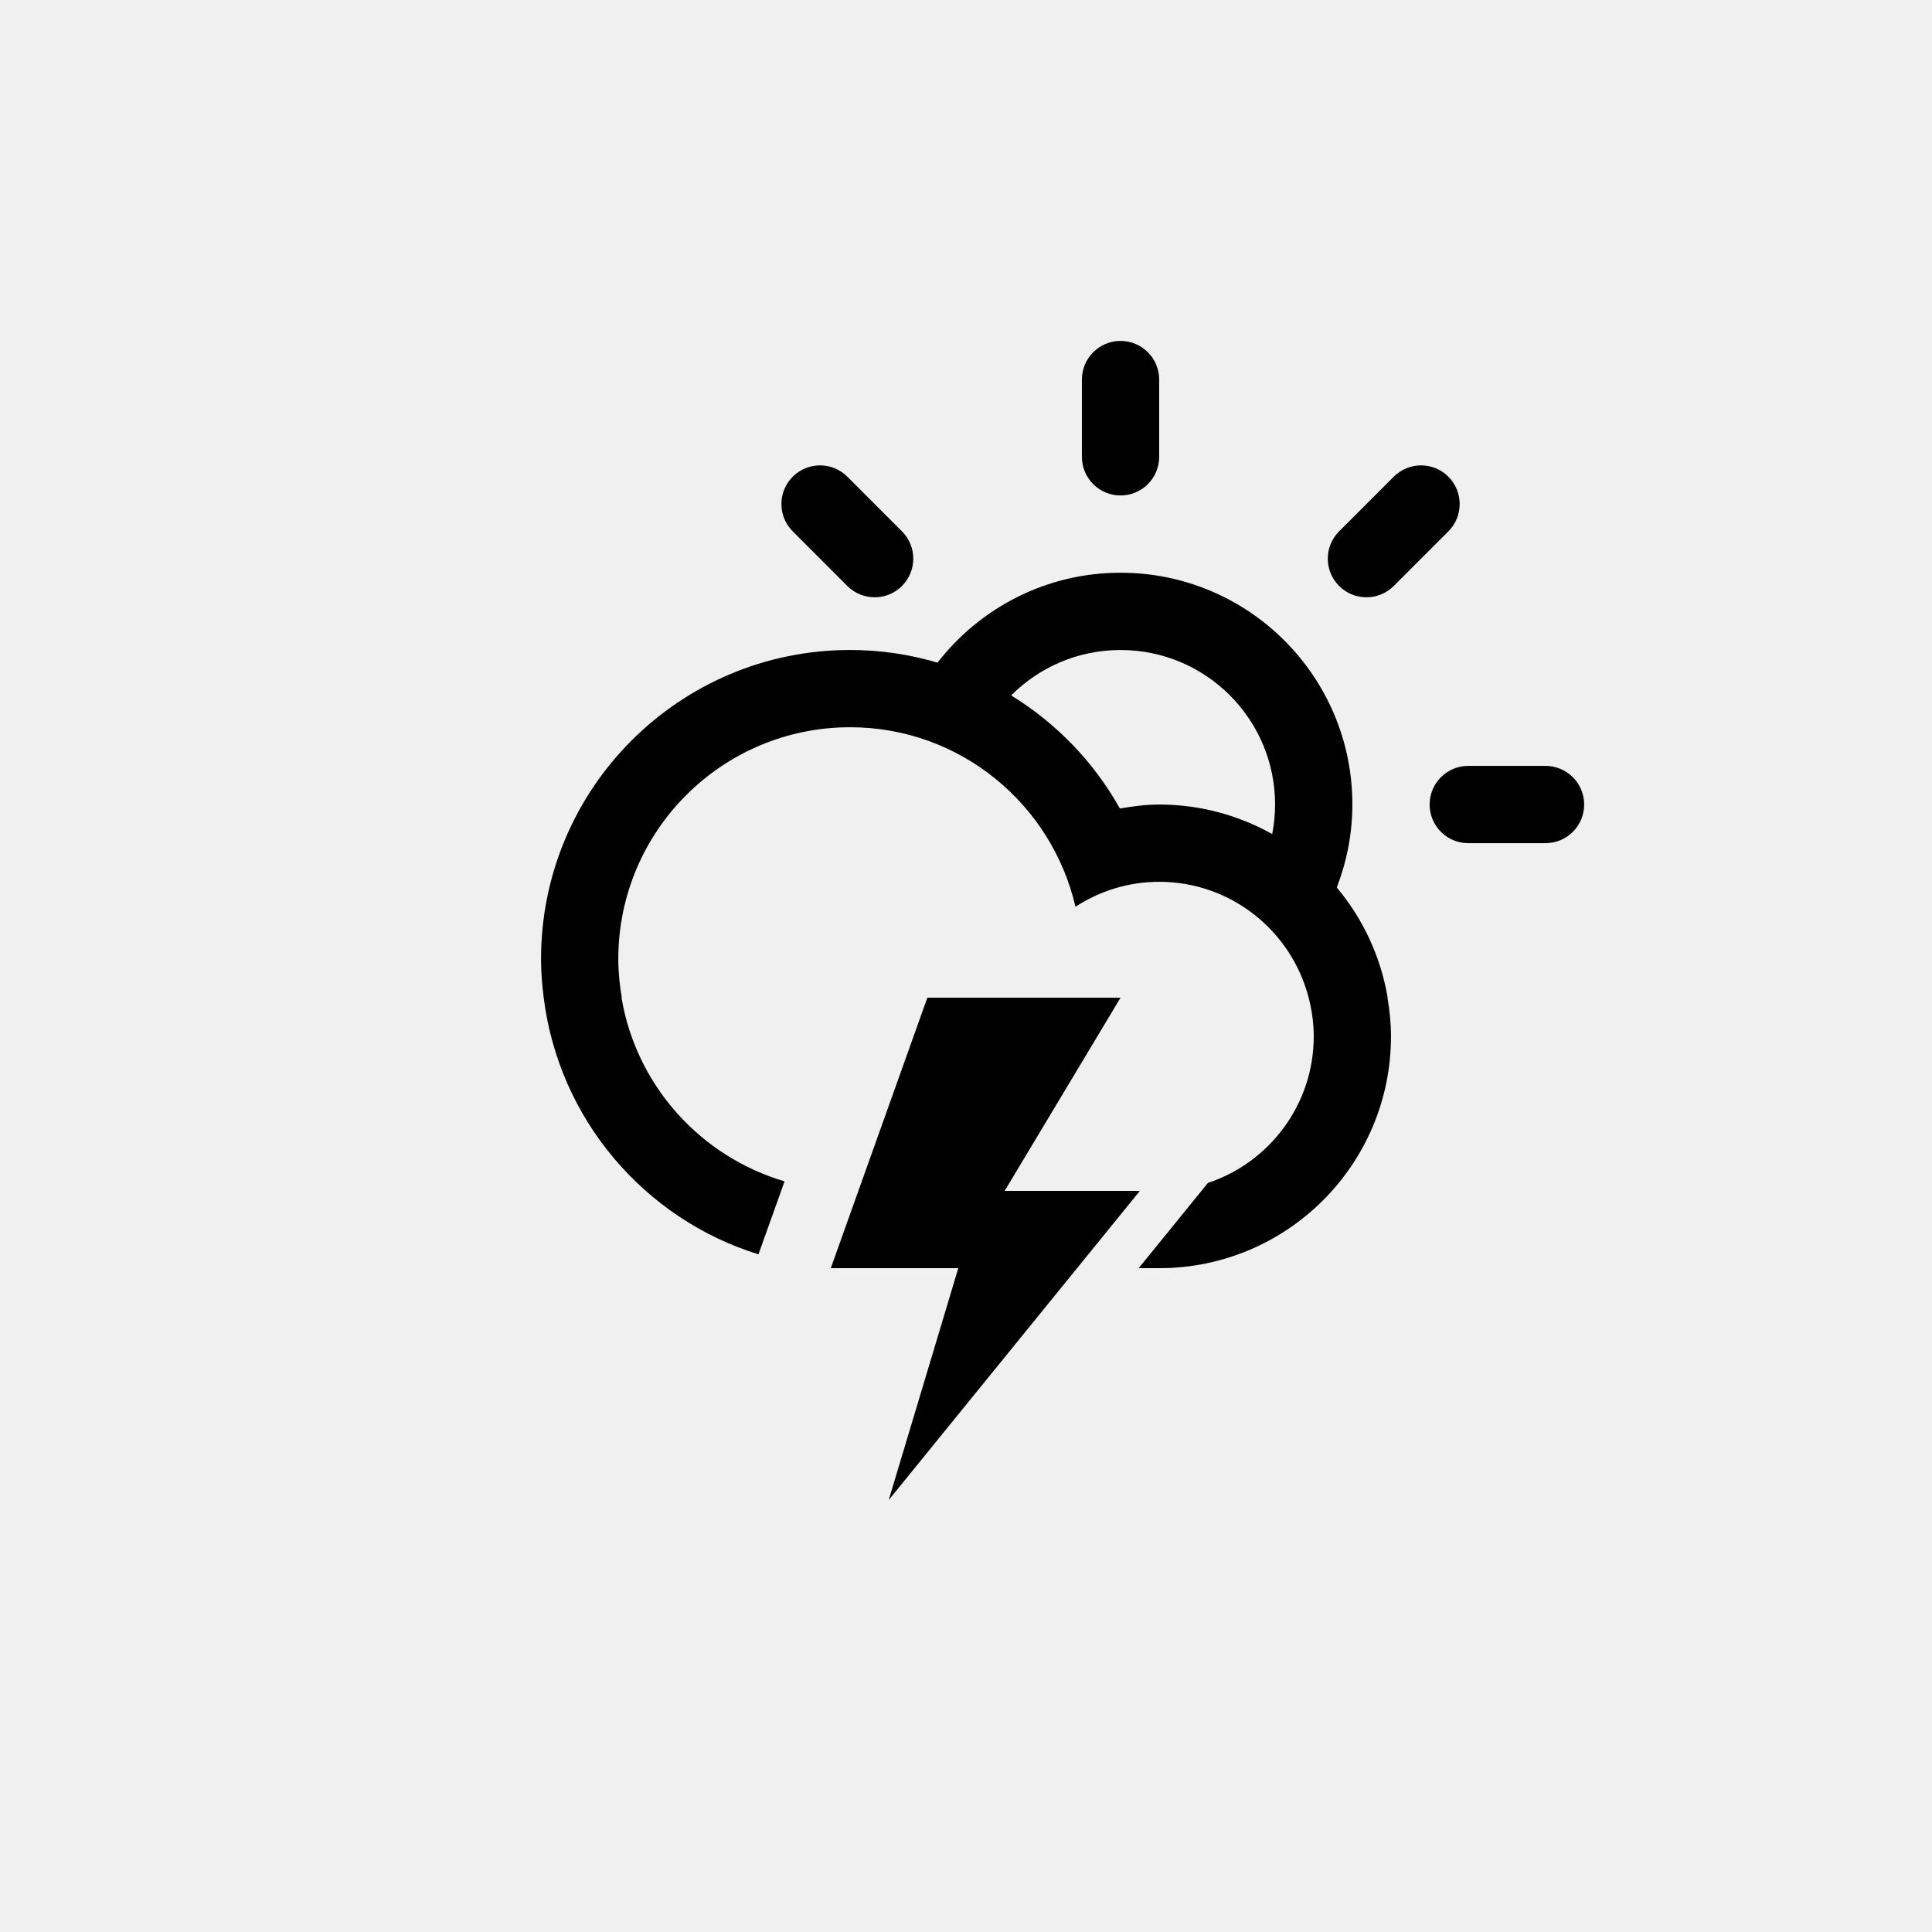
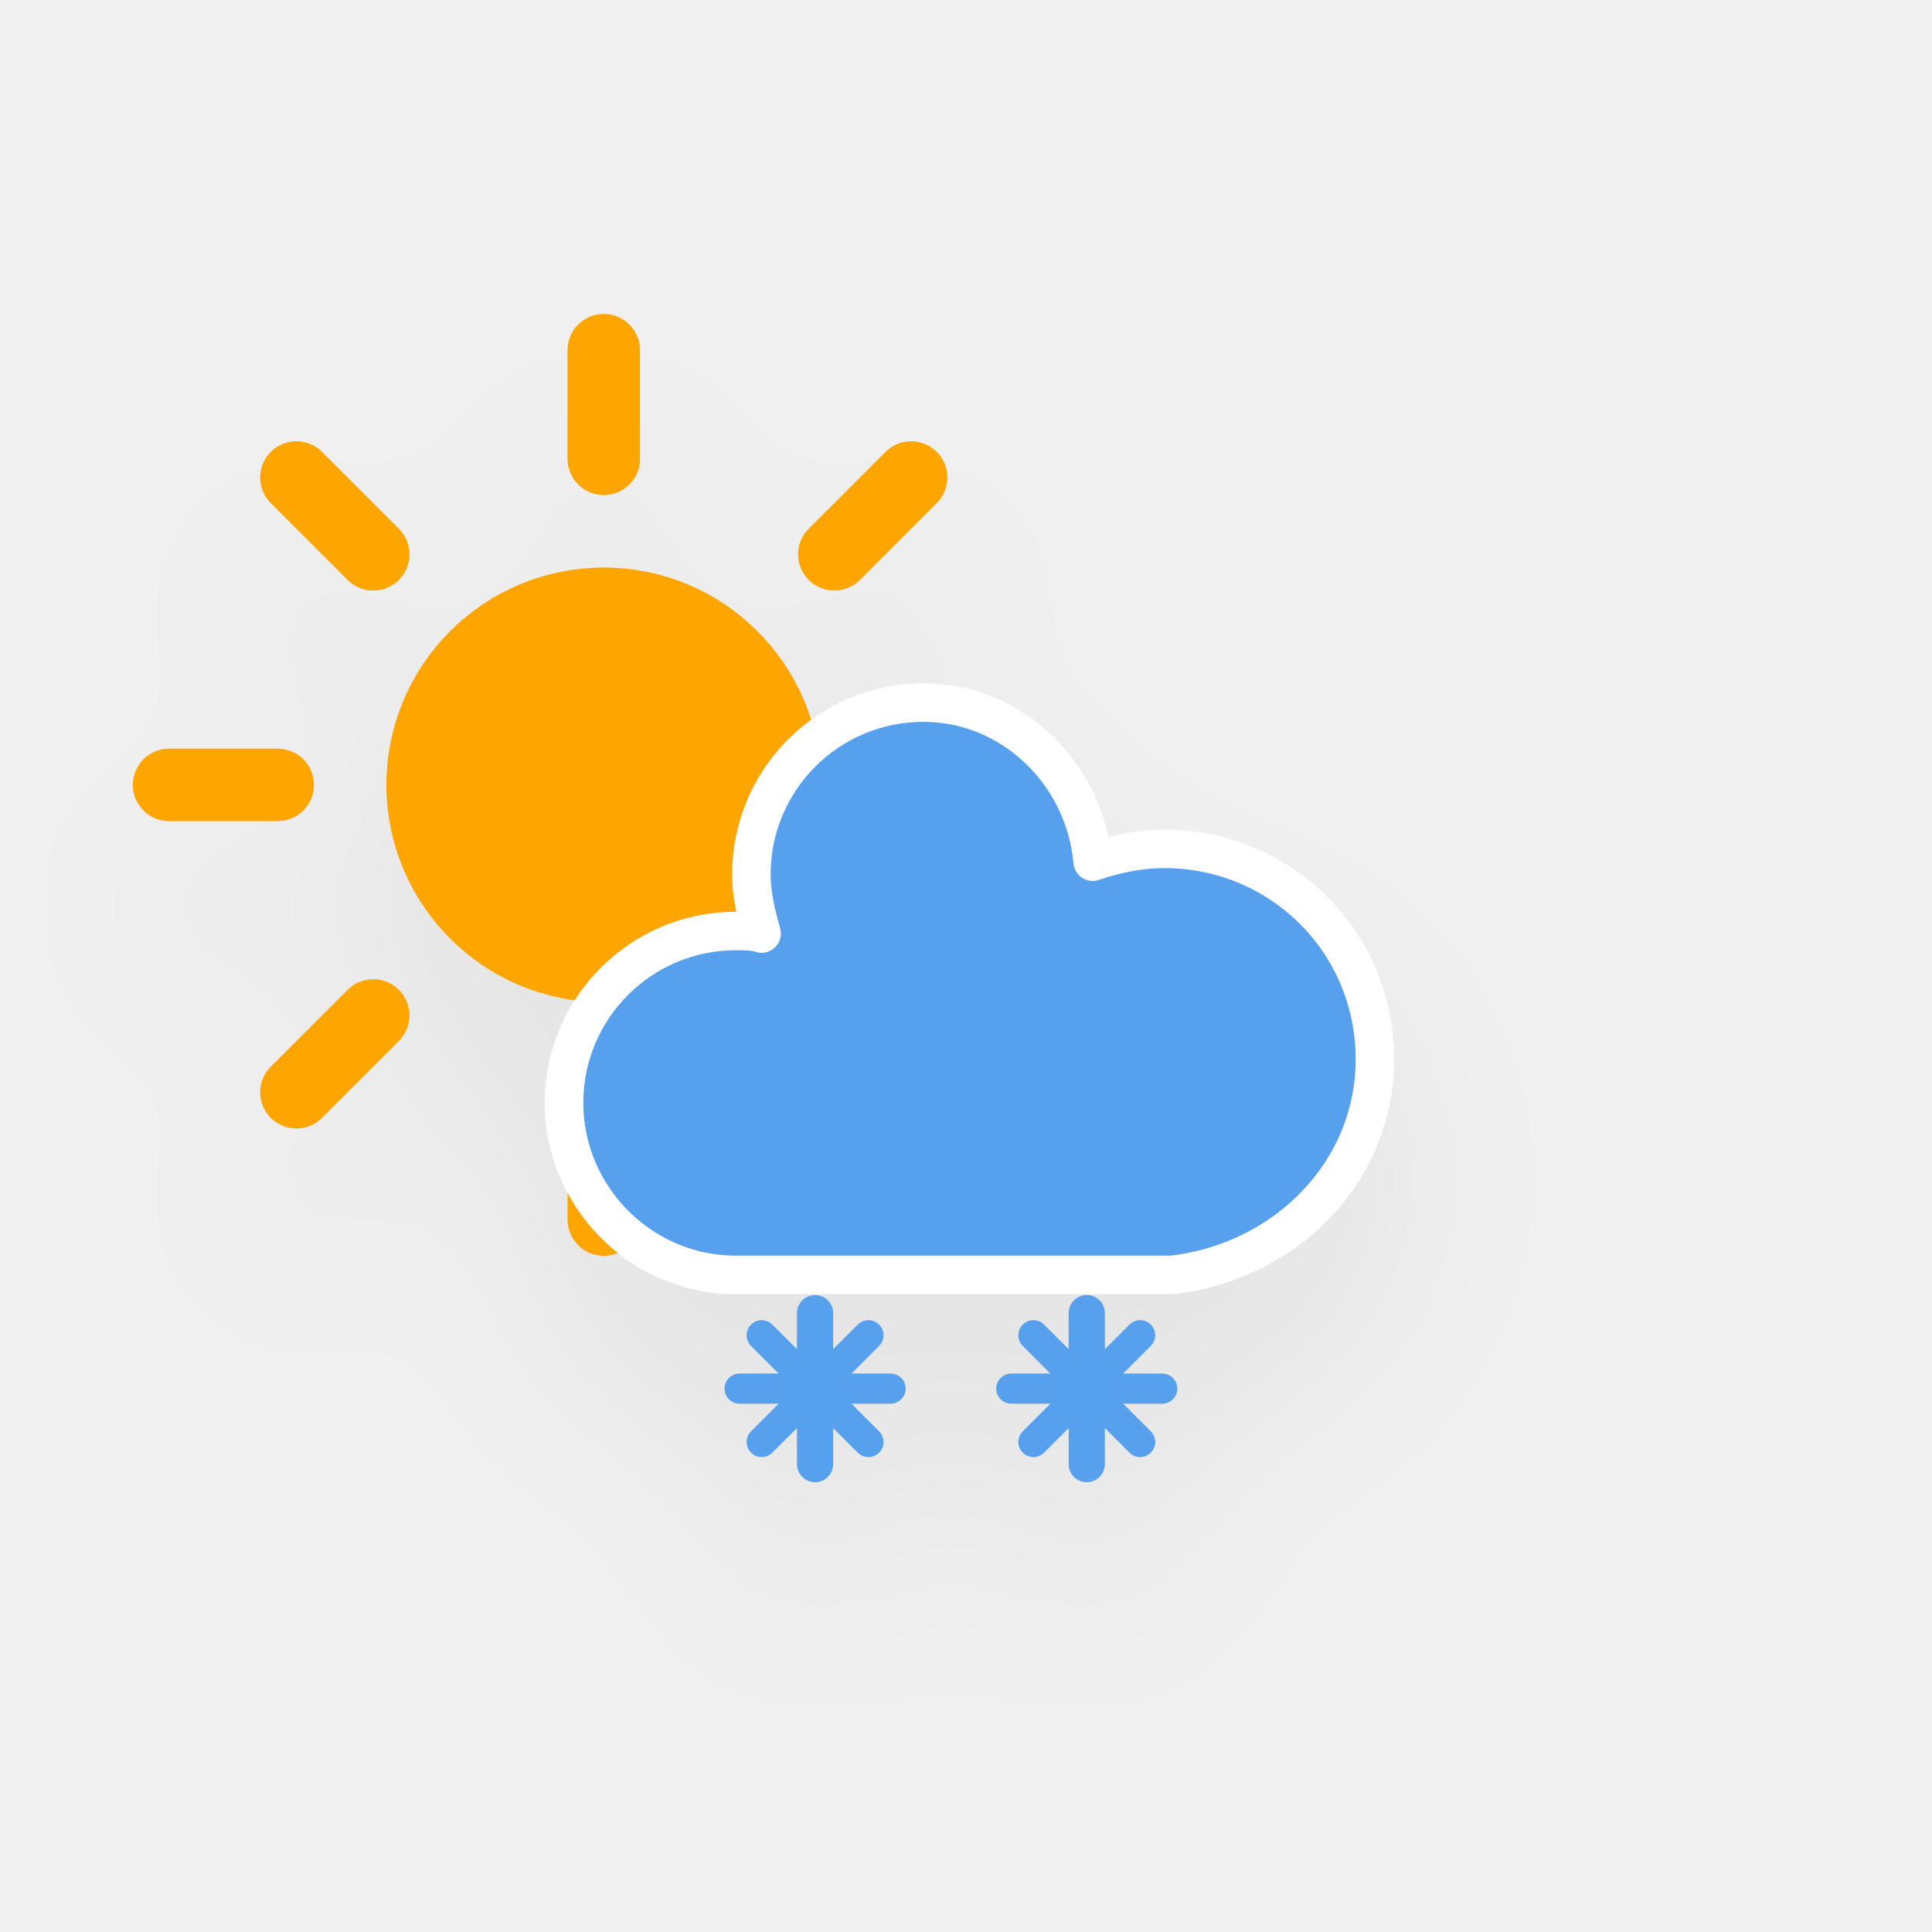
- <svg xmlns="http://www.w3.org/2000/svg" version="1.1" id="Layer_1" x="0px" y="0px" width="100px" height="100px" viewBox="0 0 100 100" enable-background="new 0 0 100 100" xml:space="preserve">
-   <path fill-rule="evenodd" clip-rule="evenodd" d="M79.996,43.642h-3.999c-1.104,0-2-0.895-2-2c0-1.104,0.896-2,2-2h3.999  c1.104,0,2,0.896,2,2C81.996,42.748,81.101,43.642,79.996,43.642z M72.14,30.33c-0.781,0.781-2.047,0.781-2.828,0  s-0.781-2.047,0-2.828l2.828-2.828c0.781-0.781,2.047-0.781,2.828,0c0.78,0.781,0.78,2.047,0,2.828L72.14,30.33z M69.192,45.937  L69.192,45.937c1.342,1.6,2.271,3.555,2.633,5.704h-0.008c0.109,0.652,0.18,1.318,0.18,2c0,6.627-5.372,12-11.998,12  c-0.28,0-0.649,0-1.062,0l3.584-4.412c3.181-1.057,5.478-4.053,5.478-7.588c0-0.691-0.098-1.359-0.263-2l0,0  c-0.889-3.448-4.011-5.999-7.736-5.999c-1.601,0-3.083,0.48-4.334,1.291c-1.231-5.316-5.973-9.291-11.664-9.291  c-6.627,0-11.999,5.373-11.999,12c0,0.682,0.07,1.348,0.181,1.999h-0.014c0.764,4.549,4.088,8.223,8.438,9.506l-1.35,3.777  c-5.903-1.83-10.33-6.99-11.116-13.283l0,0c-0.082-0.657-0.138-1.321-0.138-1.999c0-8.836,7.162-15.999,15.998-15.999  c1.572,0,3.089,0.232,4.523,0.655c2.195-2.828,5.618-4.654,9.475-4.654c6.627,0,11.999,5.371,11.999,11.998  C69.998,43.158,69.705,44.601,69.192,45.937z M57.999,33.644c-2.212,0-4.215,0.898-5.662,2.351c2.34,1.435,4.285,3.451,5.629,5.853  c0.664-0.113,1.337-0.205,2.033-0.205c2.125,0,4.118,0.559,5.85,1.527l0,0c0.096-0.494,0.149-1.004,0.149-1.527  C65.998,37.225,62.417,33.644,57.999,33.644z M57.999,25.645c-1.104,0-2-0.896-2-2v-3.999c0-1.104,0.896-2,2-2s2,0.896,2,2v3.999  C59.999,24.749,59.104,25.645,57.999,25.645z M43.858,30.33l-2.827-2.828c-0.781-0.781-0.781-2.047,0-2.828  c0.78-0.781,2.047-0.781,2.827,0l2.828,2.828c0.781,0.781,0.781,2.047,0,2.828C45.906,31.111,44.64,31.111,43.858,30.33z M48,51.641  h9.999l-5.999,10h6.999L46.001,77.639l3.6-11.998h-6.6L48,51.641z" />
+ <svg xmlns="http://www.w3.org/2000/svg" version="1.1" width="64" height="64" viewbox="0 0 64 64">
+   <defs>
+     <filter id="blur" width="200%" height="200%">
+       <feGaussianBlur in="SourceAlpha" stdDeviation="3" />
+       <feOffset dx="0" dy="4" result="offsetblur" />
+       <feComponentTransfer>
+         <feFuncA type="linear" slope="0.05" />
+       </feComponentTransfer>
+       <feMerge>
+         <feMergeNode />
+         <feMergeNode in="SourceGraphic" />
+       </feMerge>
+     </filter>
+   </defs>
+   <g filter="url(#blur)" id="snowy-1">
+     <g transform="translate(20,10)">
+       <g transform="translate(0,16), scale(1.2)">
+         <g class="am-weather-sun">
+           <g>
+             <line fill="none" stroke="orange" stroke-linecap="round" stroke-width="2" transform="translate(0,9)" x1="0" x2="0" y1="0" y2="3" />
+           </g>
+           <g transform="rotate(45)">
+             <line fill="none" stroke="orange" stroke-linecap="round" stroke-width="2" transform="translate(0,9)" x1="0" x2="0" y1="0" y2="3" />
+           </g>
+           <g transform="rotate(90)">
+             <line fill="none" stroke="orange" stroke-linecap="round" stroke-width="2" transform="translate(0,9)" x1="0" x2="0" y1="0" y2="3" />
+           </g>
+           <g transform="rotate(135)">
+             <line fill="none" stroke="orange" stroke-linecap="round" stroke-width="2" transform="translate(0,9)" x1="0" x2="0" y1="0" y2="3" />
+           </g>
+           <g transform="rotate(180)">
+             <line fill="none" stroke="orange" stroke-linecap="round" stroke-width="2" transform="translate(0,9)" x1="0" x2="0" y1="0" y2="3" />
+           </g>
+           <g transform="rotate(225)">
+             <line fill="none" stroke="orange" stroke-linecap="round" stroke-width="2" transform="translate(0,9)" x1="0" x2="0" y1="0" y2="3" />
+           </g>
+           <g transform="rotate(270)">
+             <line fill="none" stroke="orange" stroke-linecap="round" stroke-width="2" transform="translate(0,9)" x1="0" x2="0" y1="0" y2="3" />
+           </g>
+           <g transform="rotate(315)">
+             <line fill="none" stroke="orange" stroke-linecap="round" stroke-width="2" transform="translate(0,9)" x1="0" x2="0" y1="0" y2="3" />
+           </g>
+         </g>
+         <circle cx="0" cy="0" fill="orange" r="5" stroke="orange" stroke-width="2" />
+       </g>
+       <g>
+         <path d="M47.7,35.4c0-4.6-3.7-8.2-8.2-8.2c-1,0-1.9,0.2-2.8,0.5c-0.3-3.4-3.1-6.2-6.6-6.2c-3.7,0-6.7,3-6.7,6.7c0,0.8,0.2,1.6,0.4,2.3    c-0.3-0.1-0.7-0.1-1-0.1c-3.7,0-6.7,3-6.7,6.7c0,3.6,2.9,6.6,6.5,6.7l17.2,0C44.2,43.3,47.7,39.8,47.7,35.4z" fill="#57A0EE" stroke="#FFFFFF" stroke-linejoin="round" stroke-width="1.5" transform="translate(-15,-5), scale(0.85)" />
+       </g>
+     </g>
+     <g transform="translate(20,9)">
+       <g class="am-weather-snow-1">
+         <g transform="translate(7,28)">
+           <line fill="none" stroke="#57A0EE" stroke-linecap="round" stroke-width="1.2" transform="translate(0,9), rotate(0)" x1="0" x2="0" y1="-2.5" y2="2.5" />
+           <line fill="none" stroke="#57A0EE" stroke-linecap="round" stroke-width="1" transform="translate(0,9), rotate(45)" x1="0" x2="0" y1="-2.5" y2="2.5" />
+           <line fill="none" stroke="#57A0EE" stroke-linecap="round" stroke-width="1" transform="translate(0,9), rotate(90)" x1="0" x2="0" y1="-2.5" y2="2.5" />
+           <line fill="none" stroke="#57A0EE" stroke-linecap="round" stroke-width="1" transform="translate(0,9), rotate(135)" x1="0" x2="0" y1="-2.5" y2="2.5" />
+         </g>
+       </g>
+       <g class="am-weather-snow-2">
+         <g transform="translate(16,28)">
+           <line fill="none" stroke="#57A0EE" stroke-linecap="round" stroke-width="1.2" transform="translate(0,9), rotate(0)" x1="0" x2="0" y1="-2.5" y2="2.5" />
+           <line fill="none" stroke="#57A0EE" stroke-linecap="round" stroke-width="1" transform="translate(0,9), rotate(45)" x1="0" x2="0" y1="-2.5" y2="2.5" />
+           <line fill="none" stroke="#57A0EE" stroke-linecap="round" stroke-width="1" transform="translate(0,9), rotate(90)" x1="0" x2="0" y1="-2.5" y2="2.5" />
+           <line fill="none" stroke="#57A0EE" stroke-linecap="round" stroke-width="1" transform="translate(0,9), rotate(135)" x1="0" x2="0" y1="-2.5" y2="2.5" />
+         </g>
+       </g>
+     </g>
+   </g>
</svg>
